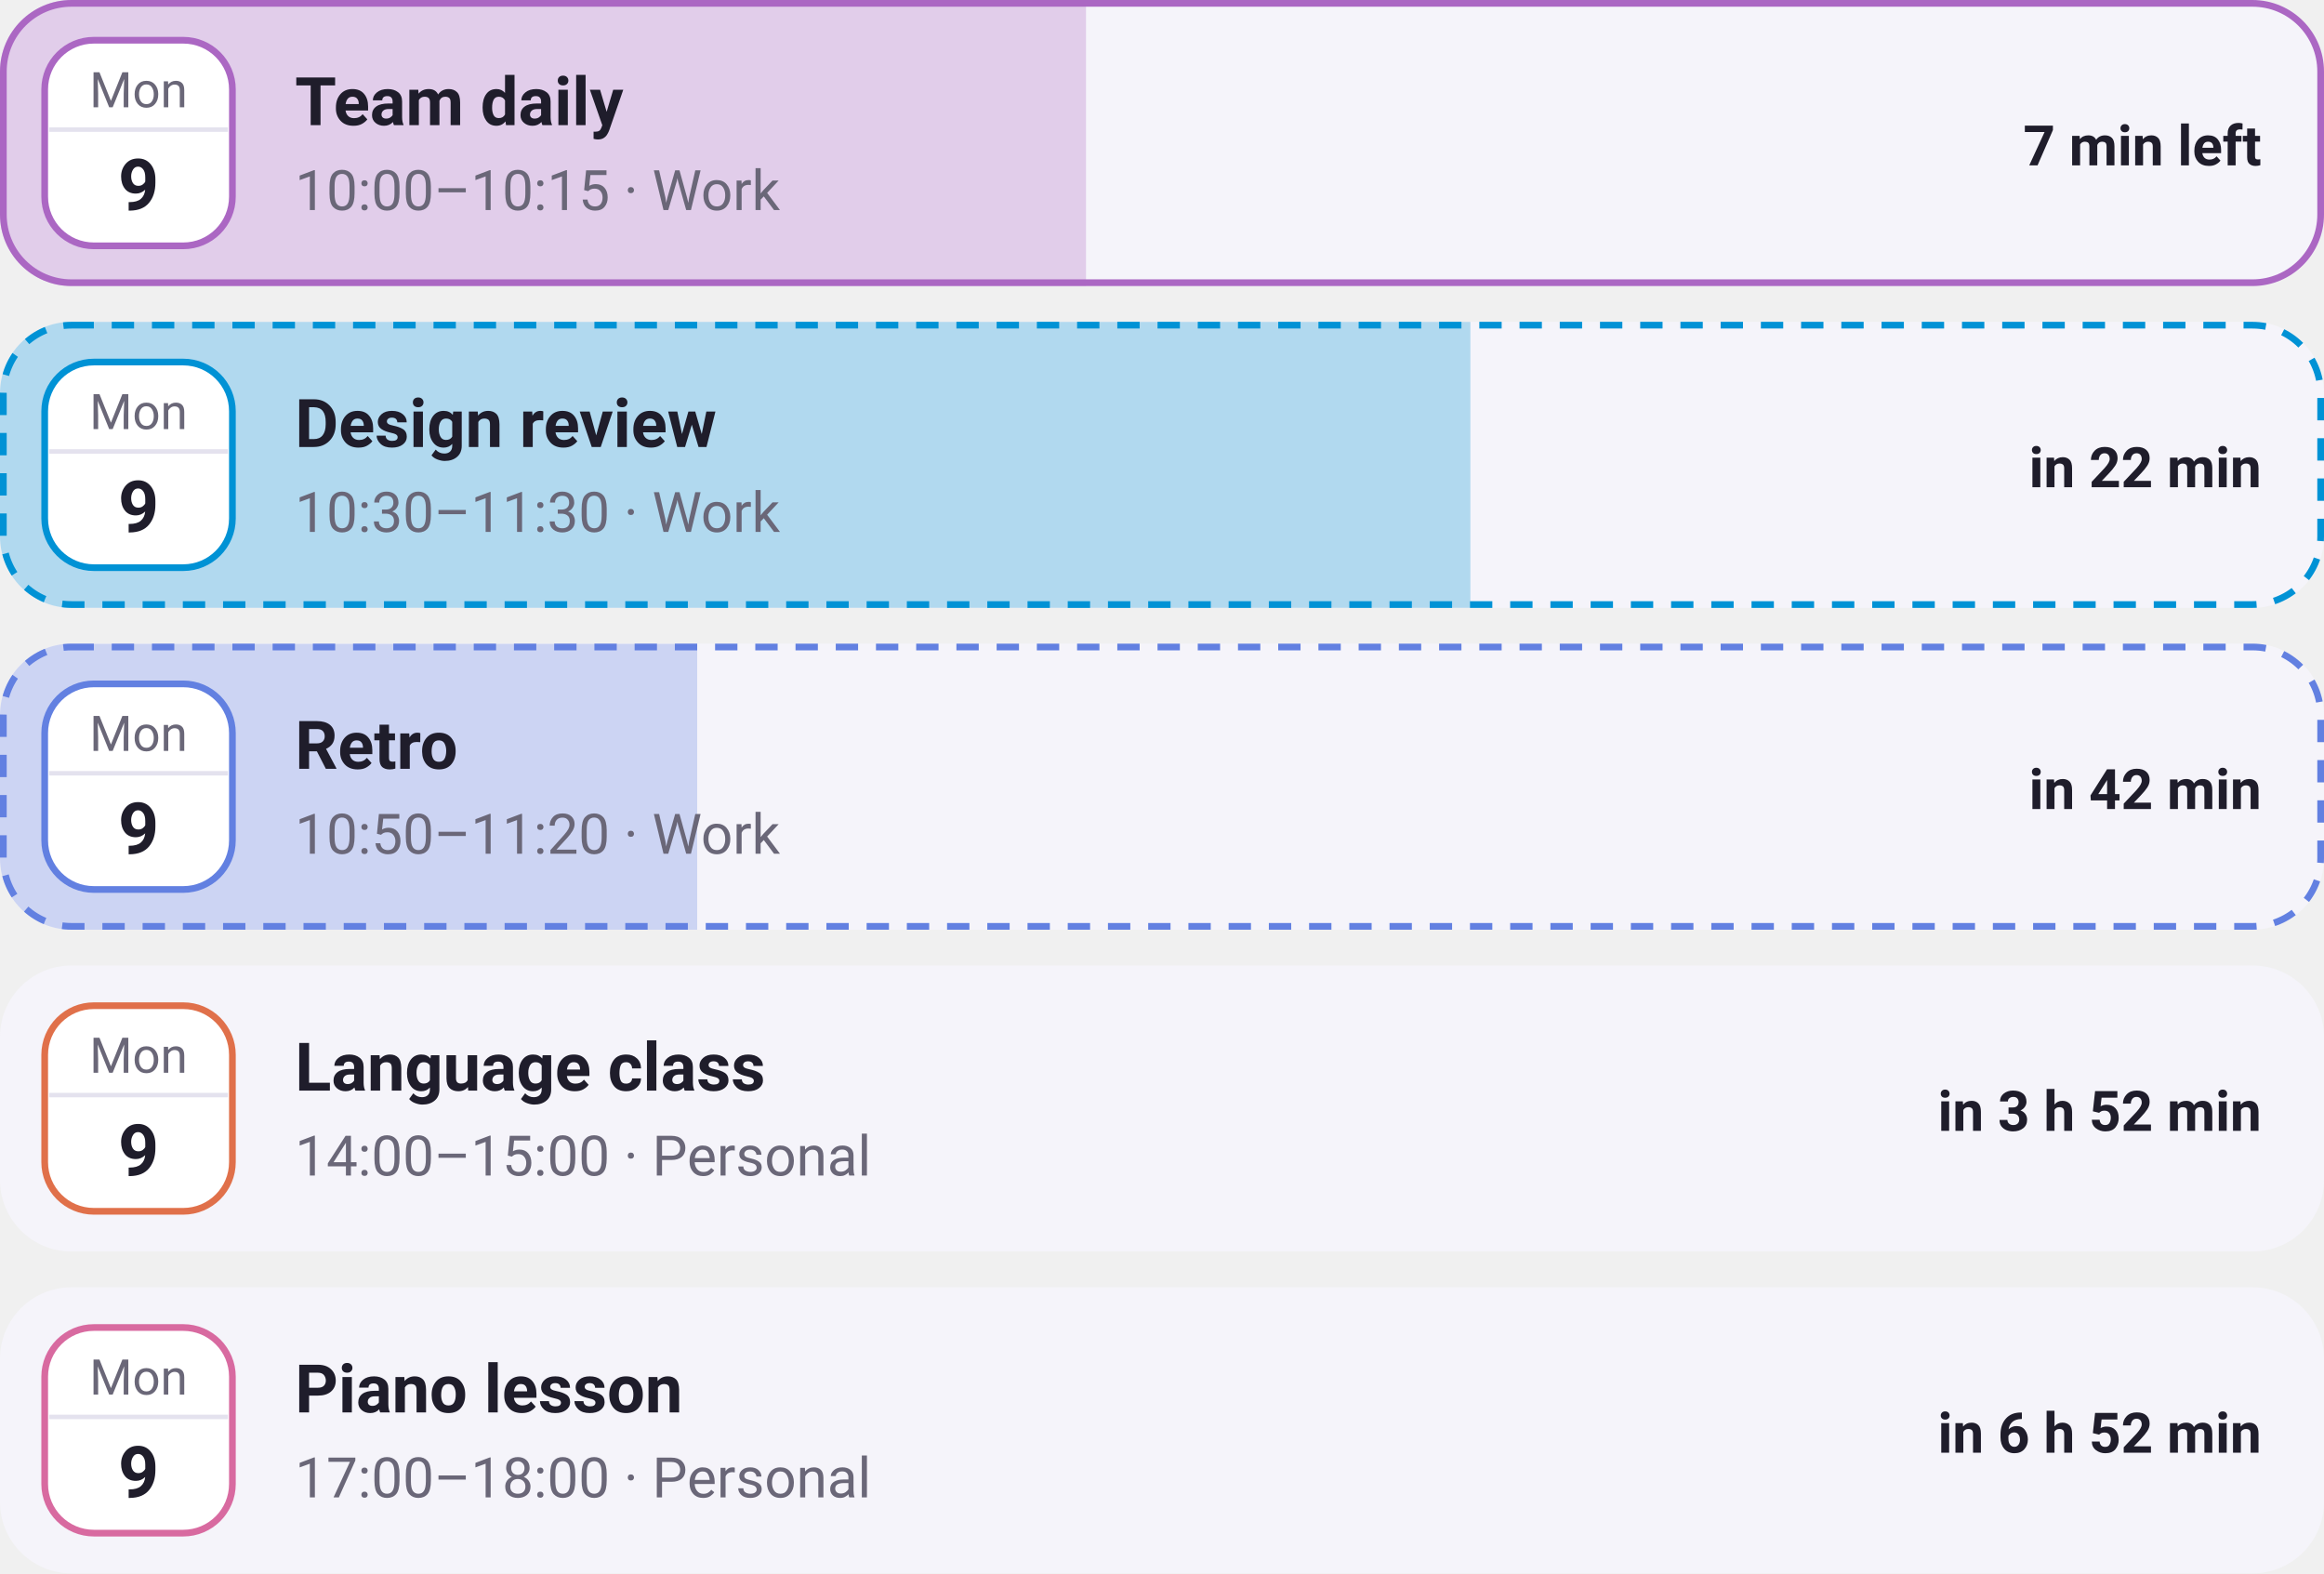
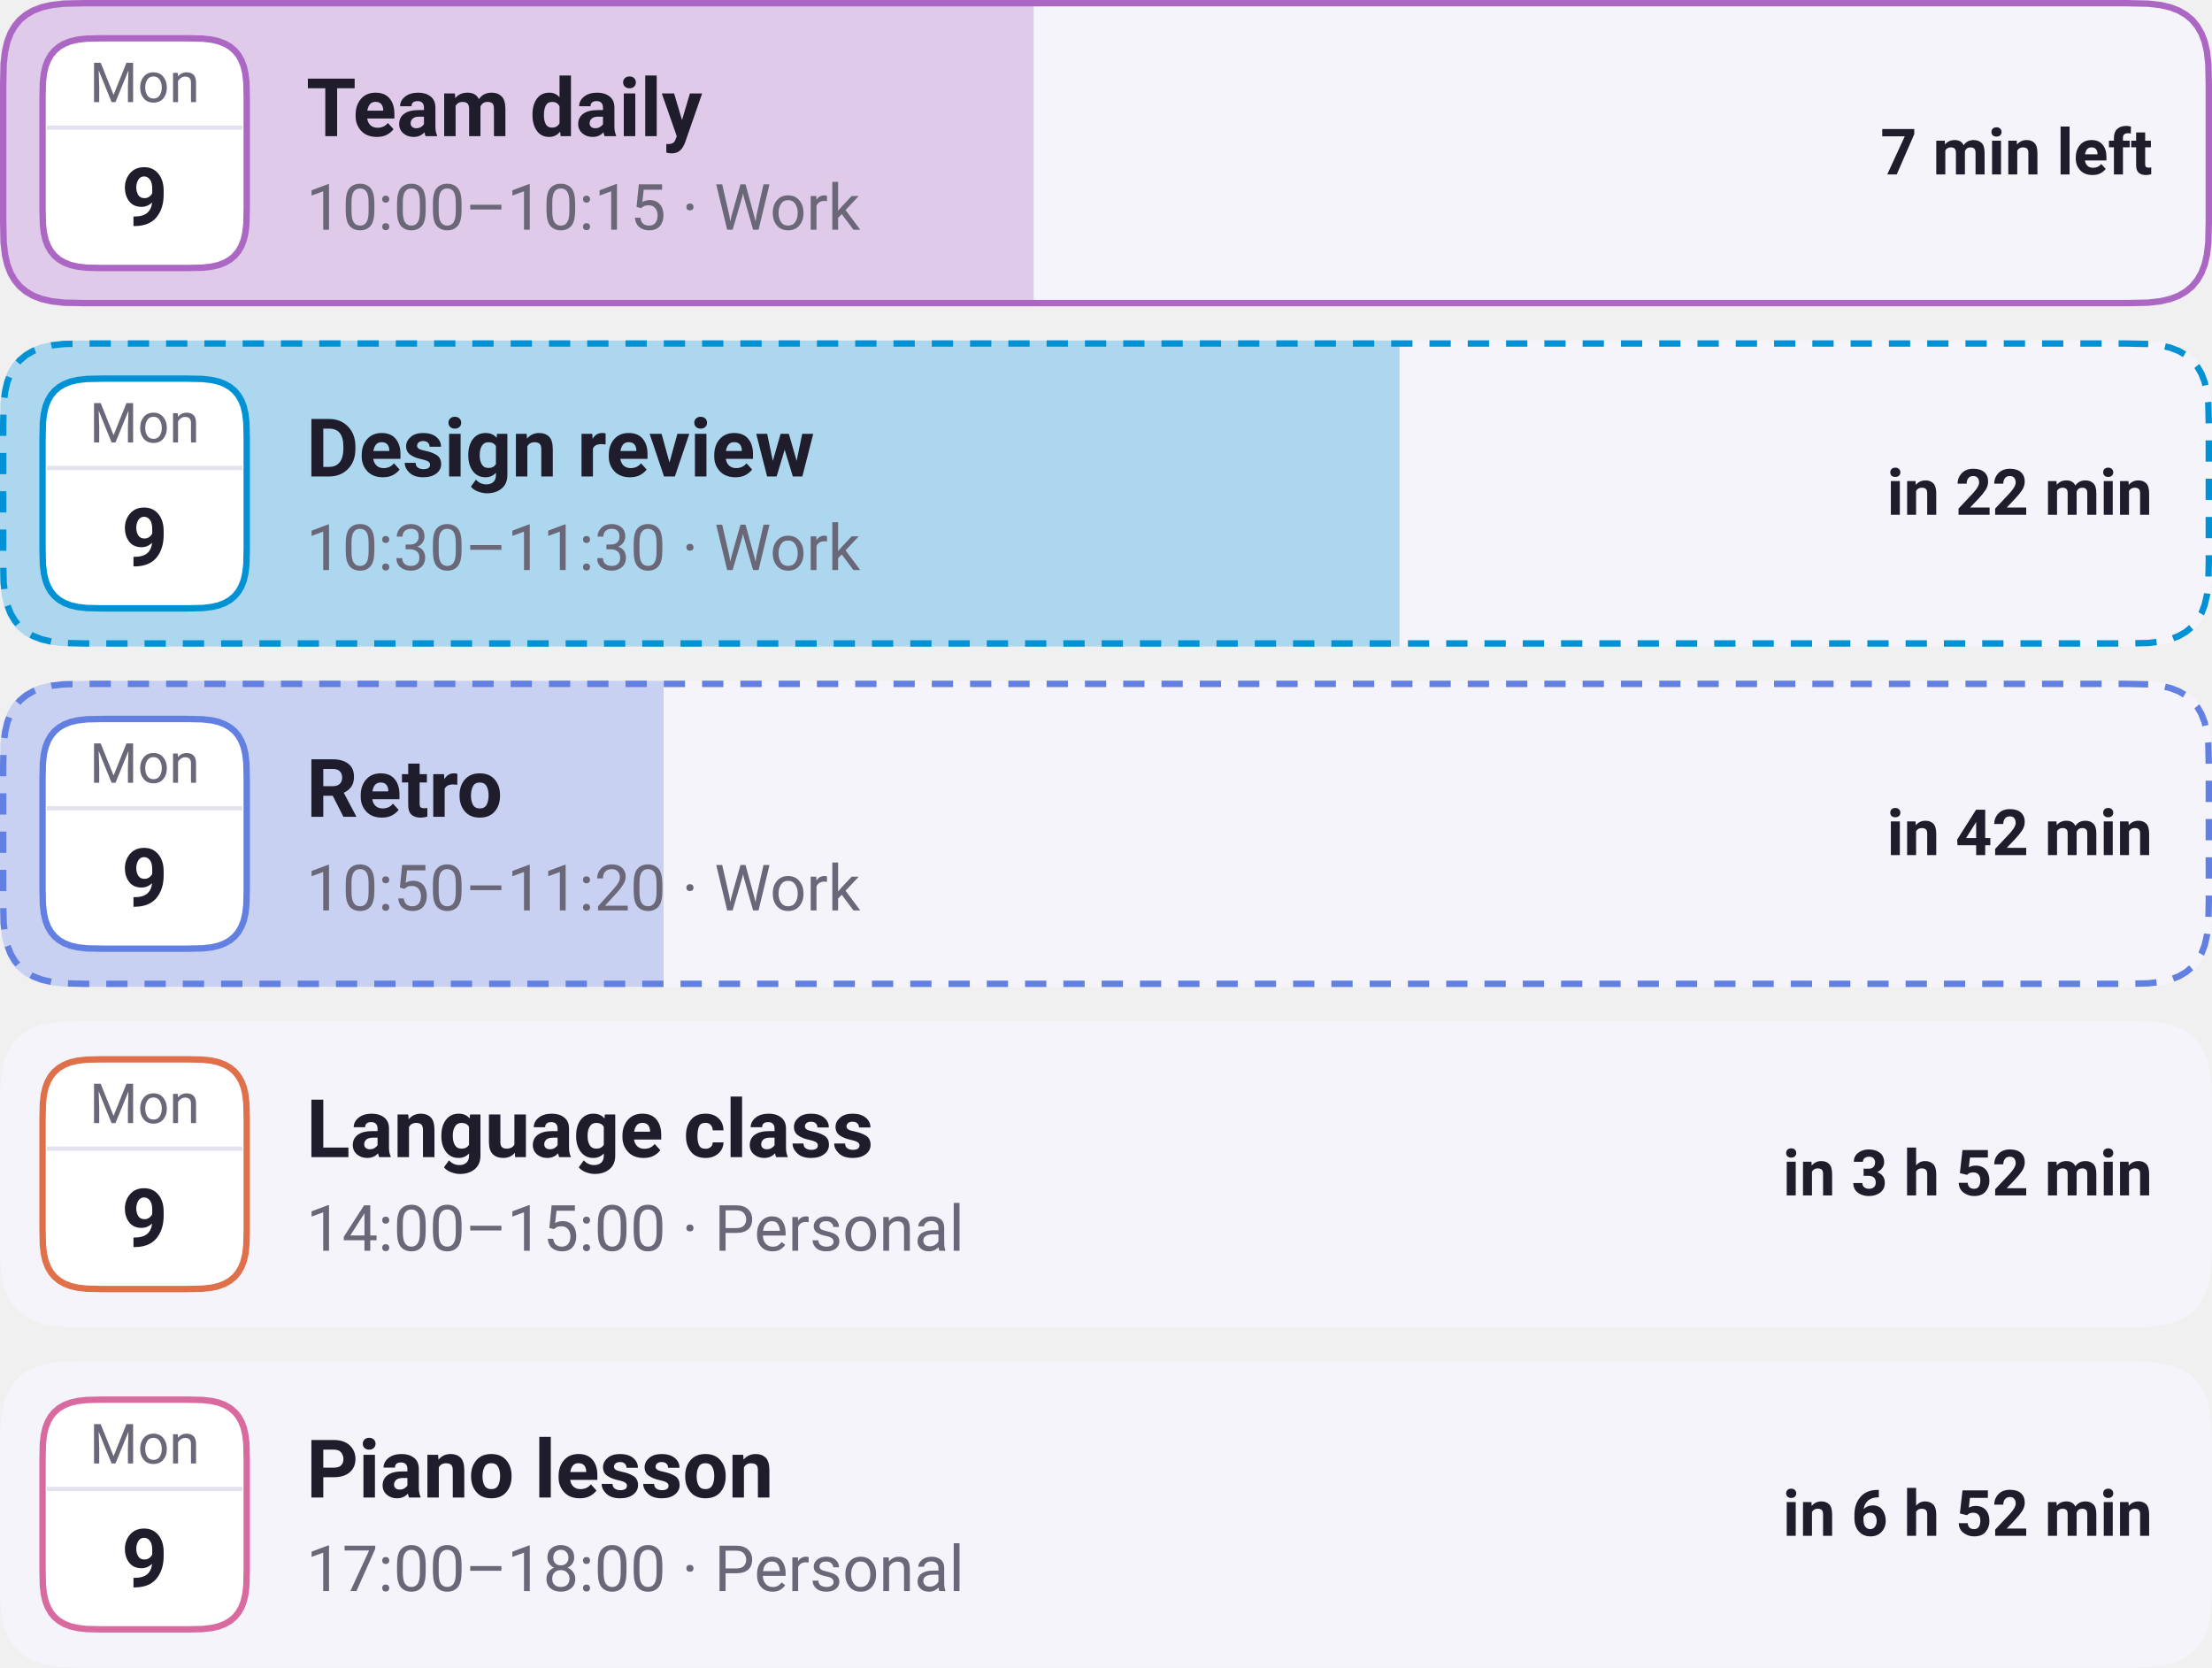
- <svg xmlns="http://www.w3.org/2000/svg" width="520" height="352" viewBox="0 0 520 352" role="img" aria-label="Event rows whose colors vary around their calendar color">
+ <svg xmlns="http://www.w3.org/2000/svg" width="520" height="392" viewBox="0 0 520 392" role="img" aria-label="Event rows whose colors vary around their calendar color">
  <style>
  text { font-family: -apple-system, BlinkMacSystemFont, "Segoe UI", Roboto, Helvetica, Arial, sans-serif; }
  .card { fill: #FFFFFF; stroke: #E4E2EE; }
  .row { fill: #F5F4FA; }
  .tile { fill: #FFFFFF; }
  .rule { stroke: #E4E2EE; }
  .t1 { fill: #1F1D2B; }
  .t2 { fill: #6A6778; }
  .t3 { fill: #9C99A8; }
  .on { fill: #FFFFFF; }
  @media (prefers-color-scheme: dark) {
    .card { fill: #1C1B24; stroke: #33313F; }
    .row { fill: #272532; }
    .tile { fill: #1C1B24; }
    .rule { stroke: #3C3A49; }
    .t1 { fill: #F2F0F8; }
    .t2 { fill: #ABA8B8; }
    .t3 { fill: #7E7B8C; }
  }
</style>
  <clipPath id="row3">
-     <rect x="0" y="0" width="520" height="64" rx="16" />
+     <path d="M500.00 0.00L505.22 0.11L508.20 0.45L510.61 1.02L512.66 1.81L514.42 2.83L515.91 4.09L517.17 5.58L518.19 7.34L518.98 9.39L519.55 11.80L519.89 14.78L520.00 20.00L520.00 52.00L519.89 57.22L519.55 60.20L518.98 62.61L518.19 64.66L517.17 66.42L515.91 67.91L514.42 69.17L512.66 70.19L510.61 70.98L508.20 71.55L505.22 71.89L500.00 72.00L20.00 72.00L14.78 71.89L11.80 71.55L9.39 70.98L7.34 70.19L5.58 69.17L4.09 67.91L2.83 66.42L1.81 64.66L1.02 62.61L0.45 60.20L0.11 57.22L0.00 52.00L0.00 20.00L0.11 14.78L0.45 11.80L1.02 9.39L1.81 7.34L2.83 5.58L4.09 4.09L5.58 2.83L7.34 1.81L9.39 1.02L11.80 0.45L14.78 0.11L20.00 0.00Z" />
  </clipPath>
-   <rect x="0" y="0" width="520" height="64" rx="16" class="row" />
-   <rect x="0" y="0" width="243" height="64" fill="#ab67c3" opacity="0.28" clip-path="url(#row3)" />
-   <rect x="0.75" y="0.75" width="518.5" height="62.5" rx="15.25" fill="none" stroke="#ab67c3" stroke-width="1.5" />
-   <rect x="10" y="9" width="42" height="46" rx="11" class="tile" stroke="#ab67c3" stroke-width="1.5" />
-   <text x="31" y="24" class="t2" font-size="11" text-anchor="middle">Mon</text>
-   <line x1="11" x2="51" y1="29" y2="29" class="rule" />
-   <text x="31" y="47" class="t1" font-size="16" text-anchor="middle" font-weight="600">9</text>
-   <text x="66" y="28" class="t1" font-size="15" font-weight="600">Team daily</text>
-   <text x="66" y="47" class="t2" font-size="12.5">10:00–10:15 · Work</text>
-   <text x="506" y="37" class="t1" font-size="12.5" text-anchor="end" font-weight="600">7 min left</text>
+   <path d="M500.00 0.00L505.22 0.11L508.20 0.45L510.61 1.02L512.66 1.81L514.42 2.83L515.91 4.09L517.17 5.58L518.19 7.34L518.98 9.39L519.55 11.80L519.89 14.78L520.00 20.00L520.00 52.00L519.89 57.22L519.55 60.20L518.98 62.61L518.19 64.66L517.17 66.42L515.91 67.91L514.42 69.17L512.66 70.19L510.61 70.98L508.20 71.55L505.22 71.89L500.00 72.00L20.00 72.00L14.78 71.89L11.80 71.55L9.39 70.98L7.34 70.19L5.58 69.17L4.09 67.91L2.83 66.42L1.81 64.66L1.02 62.61L0.45 60.20L0.11 57.22L0.00 52.00L0.00 20.00L0.11 14.78L0.45 11.80L1.02 9.39L1.81 7.34L2.83 5.58L4.09 4.09L5.58 2.83L7.34 1.81L9.39 1.02L11.80 0.45L14.78 0.11L20.00 0.00Z" class="row" />
+   <rect x="0" y="0" width="243" height="72" fill="#ab67c3" opacity="0.3" clip-path="url(#row3)" />
+   <path d="M500.00 0.75L505.02 0.86L507.89 1.19L510.21 1.73L512.18 2.49L513.87 3.48L515.32 4.68L516.52 6.13L517.51 7.82L518.27 9.79L518.81 12.11L519.14 14.98L519.25 20.00L519.25 52.00L519.14 57.02L518.81 59.89L518.27 62.21L517.51 64.18L516.52 65.87L515.32 67.32L513.87 68.52L512.18 69.51L510.21 70.27L507.89 70.81L505.02 71.14L500.00 71.25L20.00 71.25L14.98 71.14L12.11 70.81L9.79 70.27L7.82 69.51L6.13 68.52L4.68 67.32L3.48 65.87L2.49 64.18L1.73 62.21L1.19 59.89L0.86 57.02L0.75 52.00L0.75 20.00L0.86 14.98L1.19 12.11L1.73 9.79L2.49 7.82L3.48 6.13L4.68 4.68L6.13 3.48L7.82 2.49L9.79 1.73L12.11 1.19L14.98 0.86L20.00 0.75Z" fill="none" stroke="#ab67c3" stroke-width="1.5" />
+   <path d="M44.00 9.00L47.65 9.08L49.74 9.32L51.43 9.71L52.86 10.27L54.09 10.98L55.14 11.86L56.02 12.91L56.73 14.14L57.29 15.57L57.68 17.26L57.92 19.35L58.00 23.00L58.00 49.00L57.92 52.65L57.68 54.74L57.29 56.43L56.73 57.86L56.02 59.09L55.14 60.14L54.09 61.02L52.86 61.73L51.43 62.29L49.74 62.68L47.65 62.92L44.00 63.00L24.00 63.00L20.35 62.92L18.26 62.68L16.57 62.29L15.14 61.73L13.91 61.02L12.86 60.14L11.98 59.09L11.27 57.86L10.71 56.43L10.32 54.74L10.08 52.65L10.00 49.00L10.00 23.00L10.08 19.35L10.32 17.26L10.71 15.57L11.27 14.14L11.98 12.91L12.86 11.86L13.91 10.98L15.14 10.27L16.57 9.71L18.26 9.32L20.35 9.08L24.00 9.00Z" class="tile" stroke="#ab67c3" stroke-width="1.5" />
+   <text x="34" y="24" class="t2" font-size="13" text-anchor="middle">Mon</text>
+   <line x1="11" x2="57" y1="30" y2="30" class="rule" />
+   <text x="34" y="53" class="t1" font-size="19" text-anchor="middle" font-weight="600">9</text>
+   <text x="72" y="32" class="t1" font-size="19" font-weight="600">Team daily</text>
+   <text x="72" y="54" class="t2" font-size="15">10:00–10:15 · Work</text>
+   <text x="506" y="41" class="t1" font-size="15" text-anchor="end" font-weight="600">7 min left</text>
  <clipPath id="row4">
-     <rect x="0" y="72" width="520" height="64" rx="16" />
+     <path d="M500.00 80.00L505.22 80.11L508.20 80.45L510.61 81.02L512.66 81.81L514.42 82.83L515.91 84.09L517.17 85.58L518.19 87.34L518.98 89.39L519.55 91.80L519.89 94.78L520.00 100.00L520.00 132.00L519.89 137.22L519.55 140.20L518.98 142.61L518.19 144.66L517.17 146.42L515.91 147.91L514.42 149.17L512.66 150.19L510.61 150.98L508.20 151.55L505.22 151.89L500.00 152.00L20.00 152.00L14.78 151.89L11.80 151.55L9.39 150.98L7.34 150.19L5.58 149.17L4.09 147.91L2.83 146.42L1.81 144.66L1.02 142.61L0.45 140.20L0.11 137.22L0.00 132.00L0.00 100.00L0.11 94.78L0.45 91.80L1.02 89.39L1.81 87.34L2.83 85.58L4.09 84.09L5.58 82.83L7.34 81.81L9.39 81.02L11.80 80.45L14.78 80.11L20.00 80.00Z" />
  </clipPath>
-   <rect x="0" y="72" width="520" height="64" rx="16" class="row" />
-   <rect x="0" y="72" width="329" height="64" fill="#0092d5" opacity="0.28" clip-path="url(#row4)" />
-   <rect x="0.75" y="72.75" width="518.5" height="62.5" rx="15.25" fill="none" stroke="#0092d5" stroke-width="1.5" stroke-dasharray="5 4" />
-   <rect x="10" y="81" width="42" height="46" rx="11" class="tile" stroke="#0092d5" stroke-width="1.5" />
-   <text x="31" y="96" class="t2" font-size="11" text-anchor="middle">Mon</text>
-   <line x1="11" x2="51" y1="101" y2="101" class="rule" />
-   <text x="31" y="119" class="t1" font-size="16" text-anchor="middle" font-weight="600">9</text>
-   <text x="66" y="100" class="t1" font-size="15" font-weight="600">Design review</text>
-   <text x="66" y="119" class="t2" font-size="12.5">10:30–11:30 · Work</text>
-   <text x="506" y="109" class="t1" font-size="12.5" text-anchor="end" font-weight="600">in 22 min</text>
+   <path d="M500.00 80.00L505.22 80.11L508.20 80.45L510.61 81.02L512.66 81.81L514.42 82.83L515.91 84.09L517.17 85.58L518.19 87.34L518.98 89.39L519.55 91.80L519.89 94.78L520.00 100.00L520.00 132.00L519.89 137.22L519.55 140.20L518.98 142.61L518.19 144.66L517.17 146.42L515.91 147.91L514.42 149.17L512.66 150.19L510.61 150.98L508.20 151.55L505.22 151.89L500.00 152.00L20.00 152.00L14.78 151.89L11.80 151.55L9.39 150.98L7.34 150.19L5.58 149.17L4.09 147.91L2.83 146.42L1.81 144.66L1.02 142.61L0.45 140.20L0.11 137.22L0.00 132.00L0.00 100.00L0.11 94.78L0.45 91.80L1.02 89.39L1.81 87.34L2.83 85.58L4.09 84.09L5.58 82.83L7.34 81.81L9.39 81.02L11.80 80.45L14.78 80.11L20.00 80.00Z" class="row" />
+   <rect x="0" y="80" width="329" height="72" fill="#0092d5" opacity="0.3" clip-path="url(#row4)" />
+   <path d="M500.00 80.75L505.02 80.86L507.89 81.19L510.21 81.73L512.18 82.49L513.87 83.48L515.32 84.68L516.52 86.13L517.51 87.82L518.27 89.79L518.81 92.11L519.14 94.98L519.25 100.00L519.25 132.00L519.14 137.02L518.81 139.89L518.27 142.21L517.51 144.18L516.52 145.87L515.32 147.32L513.87 148.52L512.18 149.51L510.21 150.27L507.89 150.81L505.02 151.14L500.00 151.25L20.00 151.25L14.98 151.14L12.11 150.81L9.79 150.27L7.82 149.51L6.13 148.52L4.68 147.32L3.48 145.87L2.49 144.18L1.73 142.21L1.19 139.89L0.86 137.02L0.75 132.00L0.75 100.00L0.86 94.98L1.19 92.11L1.73 89.79L2.49 87.82L3.48 86.13L4.68 84.68L6.13 83.48L7.82 82.49L9.79 81.73L12.11 81.19L14.98 80.86L20.00 80.75Z" fill="none" stroke="#0092d5" stroke-width="1.5" stroke-dasharray="5 4" />
+   <path d="M44.00 89.00L47.65 89.08L49.74 89.32L51.43 89.71L52.86 90.27L54.09 90.98L55.14 91.86L56.02 92.91L56.73 94.14L57.29 95.57L57.68 97.26L57.92 99.35L58.00 103.00L58.00 129.00L57.92 132.65L57.68 134.74L57.29 136.43L56.73 137.86L56.02 139.09L55.14 140.14L54.09 141.02L52.86 141.73L51.43 142.29L49.74 142.68L47.65 142.92L44.00 143.00L24.00 143.00L20.35 142.92L18.26 142.68L16.57 142.29L15.14 141.73L13.91 141.02L12.86 140.14L11.98 139.09L11.27 137.86L10.71 136.43L10.32 134.74L10.08 132.65L10.00 129.00L10.00 103.00L10.08 99.35L10.32 97.26L10.71 95.57L11.27 94.14L11.98 92.91L12.86 91.86L13.91 90.98L15.14 90.27L16.57 89.71L18.26 89.32L20.35 89.08L24.00 89.00Z" class="tile" stroke="#0092d5" stroke-width="1.5" />
+   <text x="34" y="104" class="t2" font-size="13" text-anchor="middle">Mon</text>
+   <line x1="11" x2="57" y1="110" y2="110" class="rule" />
+   <text x="34" y="133" class="t1" font-size="19" text-anchor="middle" font-weight="600">9</text>
+   <text x="72" y="112" class="t1" font-size="19" font-weight="600">Design review</text>
+   <text x="72" y="134" class="t2" font-size="15">10:30–11:30 · Work</text>
+   <text x="506" y="121" class="t1" font-size="15" text-anchor="end" font-weight="600">in 22 min</text>
  <clipPath id="row5">
-     <rect x="0" y="144" width="520" height="64" rx="16" />
+     <path d="M500.00 160.00L505.22 160.11L508.20 160.45L510.61 161.02L512.66 161.81L514.42 162.83L515.91 164.09L517.17 165.58L518.19 167.34L518.98 169.39L519.55 171.80L519.89 174.78L520.00 180.00L520.00 212.00L519.89 217.22L519.55 220.20L518.98 222.61L518.19 224.66L517.17 226.42L515.91 227.91L514.42 229.17L512.66 230.19L510.61 230.98L508.20 231.55L505.22 231.89L500.00 232.00L20.00 232.00L14.78 231.89L11.80 231.55L9.39 230.98L7.34 230.19L5.58 229.17L4.09 227.91L2.83 226.42L1.81 224.66L1.02 222.61L0.45 220.20L0.11 217.22L0.00 212.00L0.00 180.00L0.11 174.78L0.45 171.80L1.02 169.39L1.81 167.34L2.83 165.58L4.09 164.09L5.58 162.83L7.34 161.81L9.39 161.02L11.80 160.45L14.78 160.11L20.00 160.00Z" />
  </clipPath>
-   <rect x="0" y="144" width="520" height="64" rx="16" class="row" />
-   <rect x="0" y="144" width="156" height="64" fill="#6280e1" opacity="0.28" clip-path="url(#row5)" />
-   <rect x="0.75" y="144.75" width="518.5" height="62.5" rx="15.25" fill="none" stroke="#6280e1" stroke-width="1.5" stroke-dasharray="5 4" />
-   <rect x="10" y="153" width="42" height="46" rx="11" class="tile" stroke="#6280e1" stroke-width="1.5" />
-   <text x="31" y="168" class="t2" font-size="11" text-anchor="middle">Mon</text>
-   <line x1="11" x2="51" y1="173" y2="173" class="rule" />
-   <text x="31" y="191" class="t1" font-size="16" text-anchor="middle" font-weight="600">9</text>
-   <text x="66" y="172" class="t1" font-size="15" font-weight="600">Retro</text>
-   <text x="66" y="191" class="t2" font-size="12.5">10:50–11:20 · Work</text>
-   <text x="506" y="181" class="t1" font-size="12.5" text-anchor="end" font-weight="600">in 42 min</text>
+   <path d="M500.00 160.00L505.22 160.11L508.20 160.45L510.61 161.02L512.66 161.81L514.42 162.83L515.91 164.09L517.17 165.58L518.19 167.34L518.98 169.39L519.55 171.80L519.89 174.78L520.00 180.00L520.00 212.00L519.89 217.22L519.55 220.20L518.98 222.61L518.19 224.66L517.17 226.42L515.91 227.91L514.42 229.17L512.66 230.19L510.61 230.98L508.20 231.55L505.22 231.89L500.00 232.00L20.00 232.00L14.78 231.89L11.80 231.55L9.39 230.98L7.34 230.19L5.58 229.17L4.09 227.91L2.83 226.42L1.81 224.66L1.02 222.61L0.45 220.20L0.11 217.22L0.00 212.00L0.00 180.00L0.11 174.78L0.45 171.80L1.02 169.39L1.81 167.34L2.83 165.58L4.09 164.09L5.58 162.83L7.34 161.81L9.39 161.02L11.80 160.45L14.78 160.11L20.00 160.00Z" class="row" />
+   <rect x="0" y="160" width="156" height="72" fill="#6280e1" opacity="0.3" clip-path="url(#row5)" />
+   <path d="M500.00 160.75L505.02 160.86L507.89 161.19L510.21 161.73L512.18 162.49L513.87 163.48L515.32 164.68L516.52 166.13L517.51 167.82L518.27 169.79L518.81 172.11L519.14 174.98L519.25 180.00L519.25 212.00L519.14 217.02L518.81 219.89L518.27 222.21L517.51 224.18L516.52 225.87L515.32 227.32L513.87 228.52L512.18 229.51L510.21 230.27L507.89 230.81L505.02 231.14L500.00 231.25L20.00 231.25L14.98 231.14L12.11 230.81L9.79 230.27L7.82 229.51L6.13 228.52L4.68 227.32L3.48 225.87L2.49 224.18L1.73 222.21L1.19 219.89L0.86 217.02L0.75 212.00L0.75 180.00L0.86 174.98L1.19 172.11L1.73 169.79L2.49 167.82L3.48 166.13L4.68 164.68L6.13 163.48L7.82 162.49L9.79 161.73L12.11 161.19L14.98 160.86L20.00 160.75Z" fill="none" stroke="#6280e1" stroke-width="1.5" stroke-dasharray="5 4" />
+   <path d="M44.00 169.00L47.65 169.08L49.74 169.32L51.43 169.71L52.86 170.27L54.09 170.98L55.14 171.86L56.02 172.91L56.73 174.14L57.29 175.57L57.68 177.26L57.92 179.35L58.00 183.00L58.00 209.00L57.92 212.65L57.68 214.74L57.29 216.43L56.73 217.86L56.02 219.09L55.14 220.14L54.09 221.02L52.86 221.73L51.43 222.29L49.74 222.68L47.65 222.92L44.00 223.00L24.00 223.00L20.35 222.92L18.26 222.68L16.57 222.29L15.14 221.73L13.91 221.02L12.86 220.14L11.98 219.09L11.27 217.86L10.71 216.43L10.32 214.74L10.08 212.65L10.00 209.00L10.00 183.00L10.08 179.35L10.32 177.26L10.71 175.57L11.27 174.14L11.98 172.91L12.86 171.86L13.91 170.98L15.14 170.27L16.57 169.71L18.26 169.32L20.35 169.08L24.00 169.00Z" class="tile" stroke="#6280e1" stroke-width="1.5" />
+   <text x="34" y="184" class="t2" font-size="13" text-anchor="middle">Mon</text>
+   <line x1="11" x2="57" y1="190" y2="190" class="rule" />
+   <text x="34" y="213" class="t1" font-size="19" text-anchor="middle" font-weight="600">9</text>
+   <text x="72" y="192" class="t1" font-size="19" font-weight="600">Retro</text>
+   <text x="72" y="214" class="t2" font-size="15">10:50–11:20 · Work</text>
+   <text x="506" y="201" class="t1" font-size="15" text-anchor="end" font-weight="600">in 42 min</text>
  <clipPath id="row6">
-     <rect x="0" y="216" width="520" height="64" rx="16" />
+     <path d="M500.00 240.00L505.22 240.11L508.20 240.45L510.61 241.02L512.66 241.81L514.42 242.83L515.91 244.09L517.17 245.58L518.19 247.34L518.98 249.39L519.55 251.80L519.89 254.78L520.00 260.00L520.00 292.00L519.89 297.22L519.55 300.20L518.98 302.61L518.19 304.66L517.17 306.42L515.91 307.91L514.42 309.17L512.66 310.19L510.61 310.98L508.20 311.55L505.22 311.89L500.00 312.00L20.00 312.00L14.78 311.89L11.80 311.55L9.39 310.98L7.34 310.19L5.58 309.17L4.09 307.91L2.83 306.42L1.81 304.66L1.02 302.61L0.45 300.20L0.11 297.22L0.00 292.00L0.00 260.00L0.11 254.78L0.45 251.80L1.02 249.39L1.81 247.34L2.83 245.58L4.09 244.09L5.58 242.83L7.34 241.81L9.39 241.02L11.80 240.45L14.78 240.11L20.00 240.00Z" />
  </clipPath>
-   <rect x="0" y="216" width="520" height="64" rx="16" class="row" />
-   <rect x="10" y="225" width="42" height="46" rx="11" class="tile" stroke="#e0704a" stroke-width="1.5" />
-   <text x="31" y="240" class="t2" font-size="11" text-anchor="middle">Mon</text>
-   <line x1="11" x2="51" y1="245" y2="245" class="rule" />
-   <text x="31" y="263" class="t1" font-size="16" text-anchor="middle" font-weight="600">9</text>
-   <text x="66" y="244" class="t1" font-size="15" font-weight="600">Language class</text>
-   <text x="66" y="263" class="t2" font-size="12.5">14:00–15:00 · Personal</text>
-   <text x="506" y="253" class="t1" font-size="12.5" text-anchor="end" font-weight="600">in 3 h 52 min</text>
+   <path d="M500.00 240.00L505.22 240.11L508.20 240.45L510.61 241.02L512.66 241.81L514.42 242.83L515.91 244.09L517.17 245.58L518.19 247.34L518.98 249.39L519.55 251.80L519.89 254.78L520.00 260.00L520.00 292.00L519.89 297.22L519.55 300.20L518.98 302.61L518.19 304.66L517.17 306.42L515.91 307.91L514.42 309.17L512.66 310.19L510.61 310.98L508.20 311.55L505.22 311.89L500.00 312.00L20.00 312.00L14.78 311.89L11.80 311.55L9.39 310.98L7.34 310.19L5.58 309.17L4.09 307.91L2.83 306.42L1.81 304.66L1.02 302.61L0.45 300.20L0.11 297.22L0.00 292.00L0.00 260.00L0.11 254.78L0.45 251.80L1.02 249.39L1.81 247.34L2.83 245.58L4.09 244.09L5.58 242.83L7.34 241.81L9.39 241.02L11.80 240.45L14.78 240.11L20.00 240.00Z" class="row" />
+   <path d="M44.00 249.00L47.65 249.08L49.74 249.32L51.43 249.71L52.86 250.27L54.09 250.98L55.14 251.86L56.02 252.91L56.73 254.14L57.29 255.57L57.68 257.26L57.92 259.35L58.00 263.00L58.00 289.00L57.92 292.65L57.68 294.74L57.29 296.43L56.73 297.86L56.02 299.09L55.14 300.14L54.09 301.02L52.86 301.73L51.43 302.29L49.74 302.68L47.65 302.92L44.00 303.00L24.00 303.00L20.35 302.92L18.26 302.68L16.57 302.29L15.14 301.73L13.91 301.02L12.86 300.14L11.98 299.09L11.27 297.86L10.71 296.43L10.32 294.74L10.08 292.65L10.00 289.00L10.00 263.00L10.08 259.35L10.32 257.26L10.71 255.57L11.27 254.14L11.98 252.91L12.86 251.86L13.91 250.98L15.14 250.27L16.57 249.71L18.26 249.32L20.35 249.08L24.00 249.00Z" class="tile" stroke="#e0704a" stroke-width="1.5" />
+   <text x="34" y="264" class="t2" font-size="13" text-anchor="middle">Mon</text>
+   <line x1="11" x2="57" y1="270" y2="270" class="rule" />
+   <text x="34" y="293" class="t1" font-size="19" text-anchor="middle" font-weight="600">9</text>
+   <text x="72" y="272" class="t1" font-size="19" font-weight="600">Language class</text>
+   <text x="72" y="294" class="t2" font-size="15">14:00–15:00 · Personal</text>
+   <text x="506" y="281" class="t1" font-size="15" text-anchor="end" font-weight="600">in 3 h 52 min</text>
  <clipPath id="row7">
-     <rect x="0" y="288" width="520" height="64" rx="16" />
+     <path d="M500.00 320.00L505.22 320.11L508.20 320.45L510.61 321.02L512.66 321.81L514.42 322.83L515.91 324.09L517.17 325.58L518.19 327.34L518.98 329.39L519.55 331.80L519.89 334.78L520.00 340.00L520.00 372.00L519.89 377.22L519.55 380.20L518.98 382.61L518.19 384.66L517.17 386.42L515.91 387.91L514.42 389.17L512.66 390.19L510.61 390.98L508.20 391.55L505.22 391.89L500.00 392.00L20.00 392.00L14.78 391.89L11.80 391.55L9.39 390.98L7.34 390.19L5.58 389.17L4.09 387.91L2.83 386.42L1.81 384.66L1.02 382.61L0.45 380.20L0.11 377.22L0.00 372.00L0.00 340.00L0.11 334.78L0.45 331.80L1.02 329.39L1.81 327.34L2.83 325.58L4.09 324.09L5.58 322.83L7.34 321.81L9.39 321.02L11.80 320.45L14.78 320.11L20.00 320.00Z" />
  </clipPath>
-   <rect x="0" y="288" width="520" height="64" rx="16" class="row" />
-   <rect x="10" y="297" width="42" height="46" rx="11" class="tile" stroke="#d86aa0" stroke-width="1.5" />
-   <text x="31" y="312" class="t2" font-size="11" text-anchor="middle">Mon</text>
-   <line x1="11" x2="51" y1="317" y2="317" class="rule" />
-   <text x="31" y="335" class="t1" font-size="16" text-anchor="middle" font-weight="600">9</text>
-   <text x="66" y="316" class="t1" font-size="15" font-weight="600">Piano lesson</text>
-   <text x="66" y="335" class="t2" font-size="12.5">17:00–18:00 · Personal</text>
-   <text x="506" y="325" class="t1" font-size="12.5" text-anchor="end" font-weight="600">in 6 h 52 min</text>
+   <path d="M500.00 320.00L505.22 320.11L508.20 320.45L510.61 321.02L512.66 321.81L514.42 322.83L515.91 324.09L517.17 325.58L518.19 327.34L518.98 329.39L519.55 331.80L519.89 334.78L520.00 340.00L520.00 372.00L519.89 377.22L519.55 380.20L518.98 382.61L518.19 384.66L517.17 386.42L515.91 387.91L514.42 389.17L512.66 390.19L510.61 390.98L508.20 391.55L505.22 391.89L500.00 392.00L20.00 392.00L14.78 391.89L11.80 391.55L9.39 390.98L7.34 390.19L5.58 389.17L4.09 387.91L2.83 386.42L1.81 384.66L1.02 382.61L0.45 380.20L0.11 377.22L0.00 372.00L0.00 340.00L0.11 334.78L0.45 331.80L1.02 329.39L1.81 327.34L2.83 325.58L4.09 324.09L5.58 322.83L7.34 321.81L9.39 321.02L11.80 320.45L14.78 320.11L20.00 320.00Z" class="row" />
+   <path d="M44.00 329.00L47.65 329.08L49.74 329.32L51.43 329.71L52.86 330.27L54.09 330.98L55.14 331.86L56.02 332.91L56.73 334.14L57.29 335.57L57.68 337.26L57.92 339.35L58.00 343.00L58.00 369.00L57.92 372.65L57.68 374.74L57.29 376.43L56.73 377.86L56.02 379.09L55.14 380.14L54.09 381.02L52.86 381.73L51.43 382.29L49.74 382.68L47.65 382.92L44.00 383.00L24.00 383.00L20.35 382.92L18.26 382.68L16.57 382.29L15.14 381.73L13.91 381.02L12.86 380.14L11.98 379.09L11.27 377.86L10.71 376.43L10.32 374.74L10.08 372.65L10.00 369.00L10.00 343.00L10.08 339.35L10.32 337.26L10.71 335.57L11.27 334.14L11.98 332.91L12.86 331.86L13.91 330.98L15.14 330.27L16.57 329.71L18.26 329.32L20.35 329.08L24.00 329.00Z" class="tile" stroke="#d86aa0" stroke-width="1.5" />
+   <text x="34" y="344" class="t2" font-size="13" text-anchor="middle">Mon</text>
+   <line x1="11" x2="57" y1="350" y2="350" class="rule" />
+   <text x="34" y="373" class="t1" font-size="19" text-anchor="middle" font-weight="600">9</text>
+   <text x="72" y="352" class="t1" font-size="19" font-weight="600">Piano lesson</text>
+   <text x="72" y="374" class="t2" font-size="15">17:00–18:00 · Personal</text>
+   <text x="506" y="361" class="t1" font-size="15" text-anchor="end" font-weight="600">in 6 h 52 min</text>
</svg>
